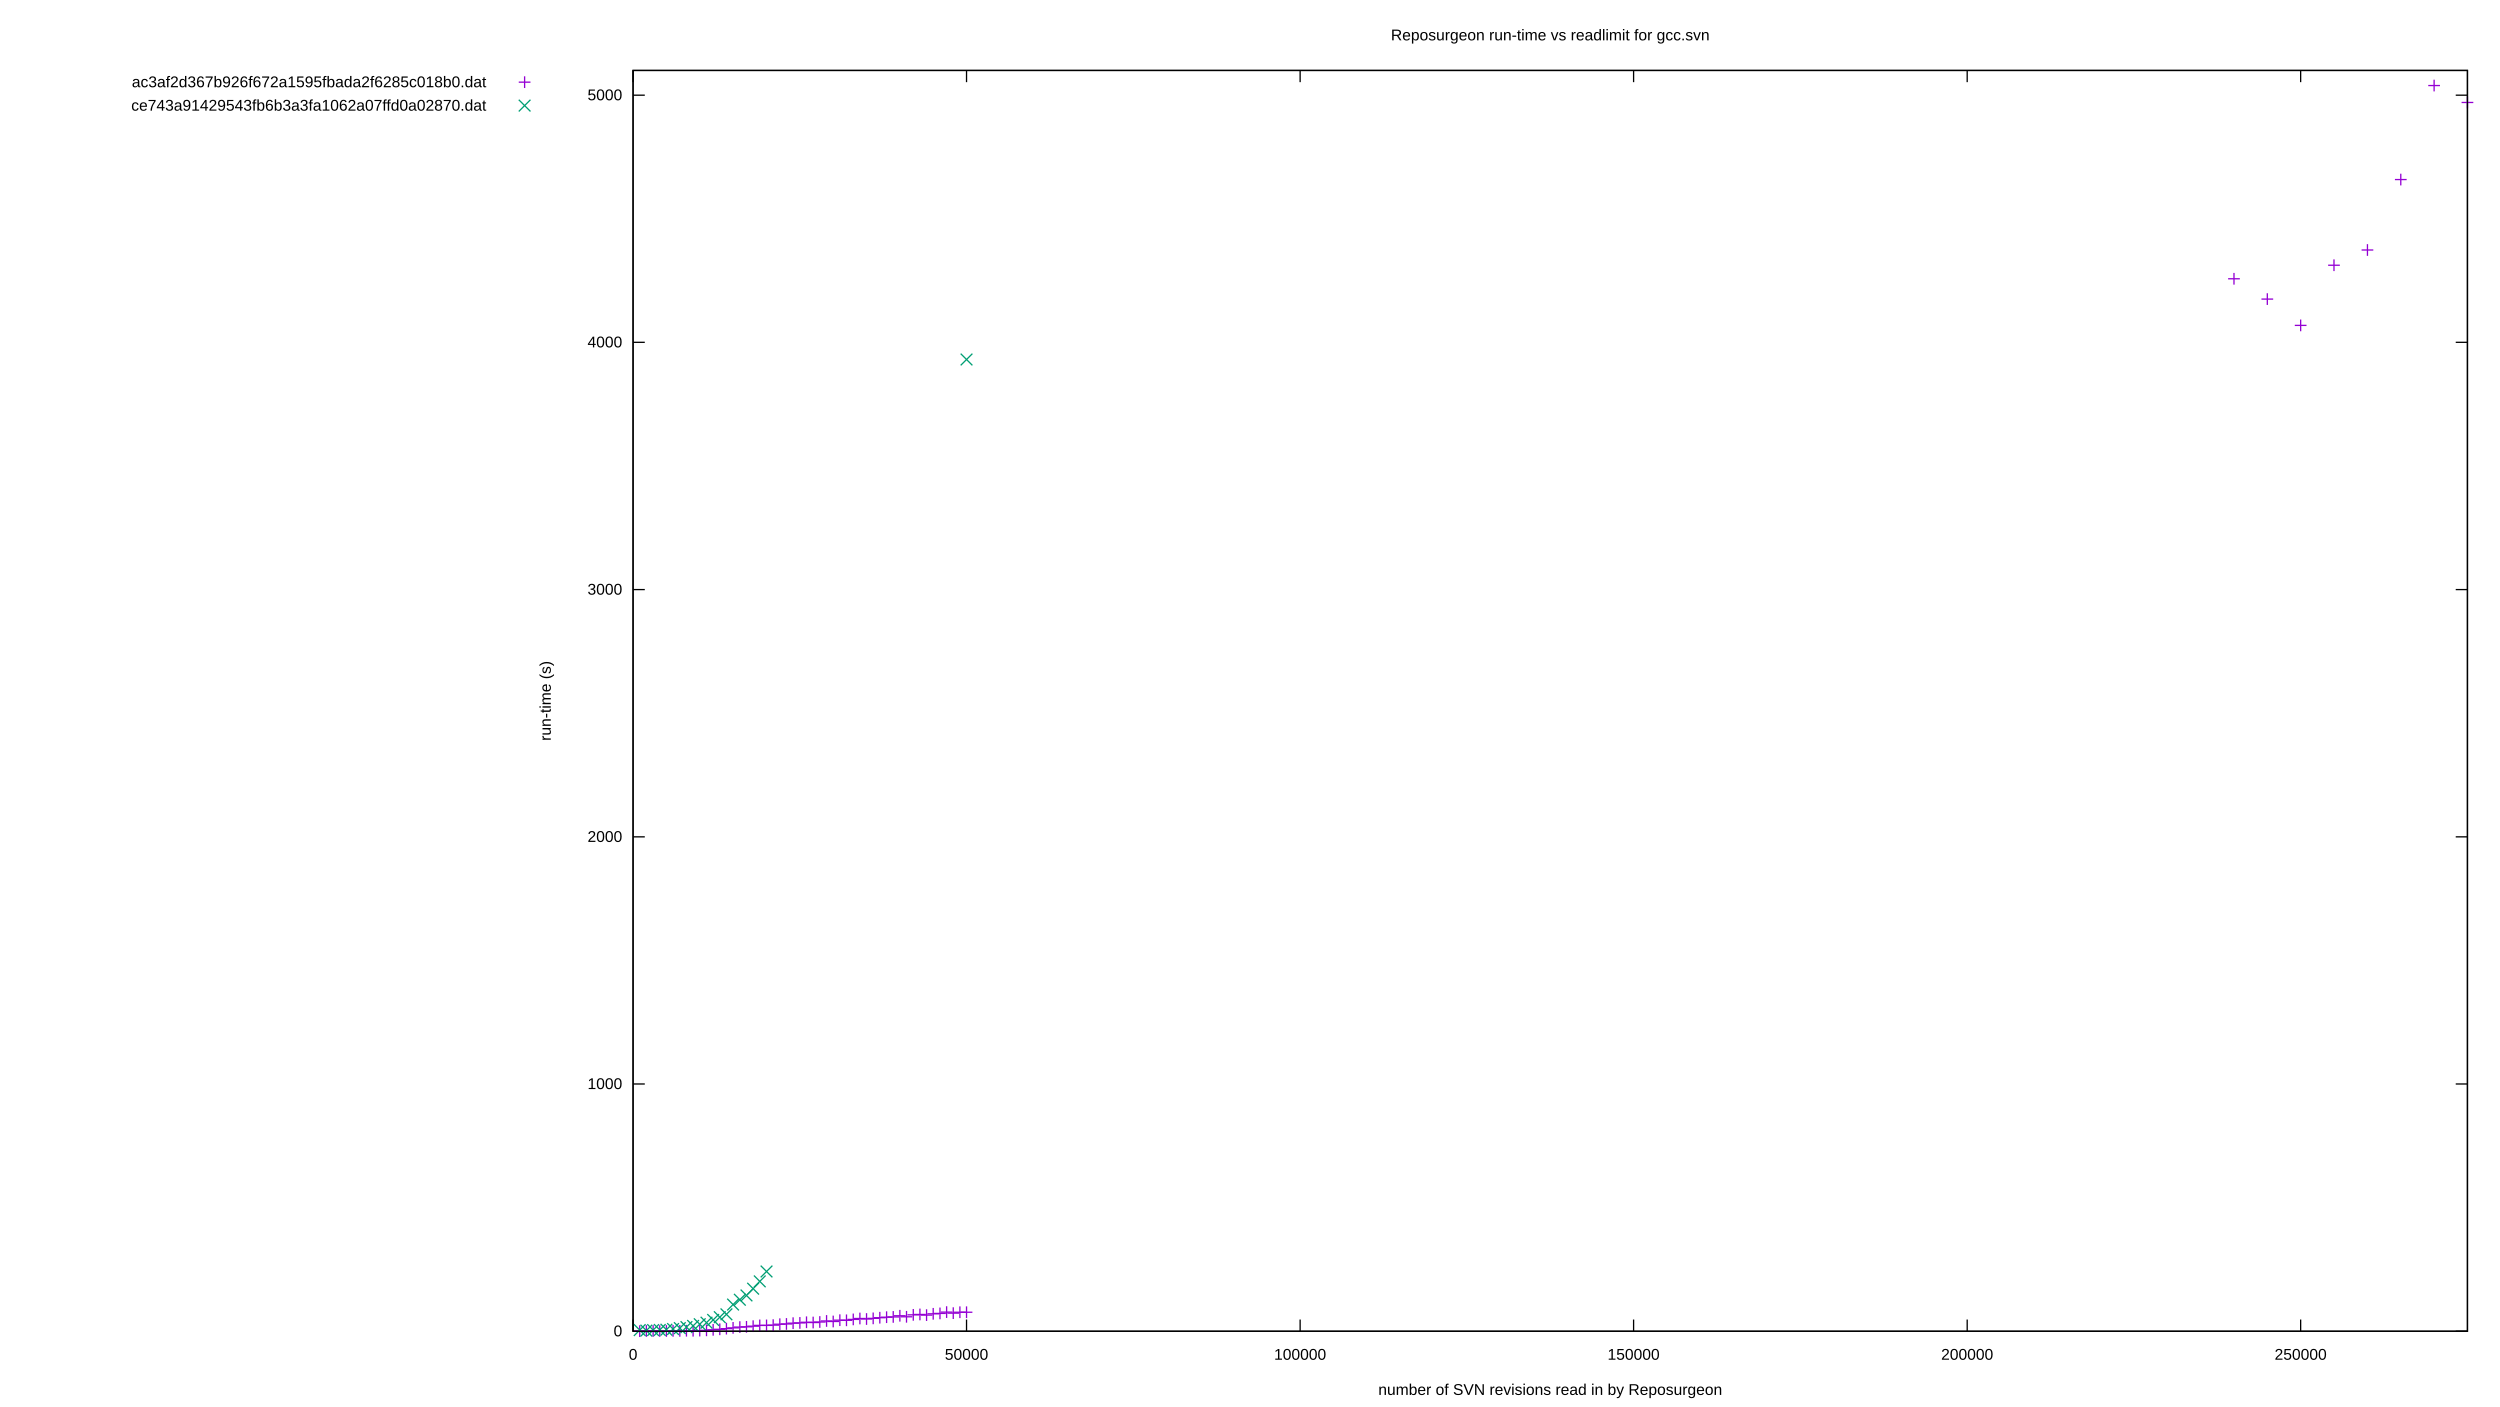
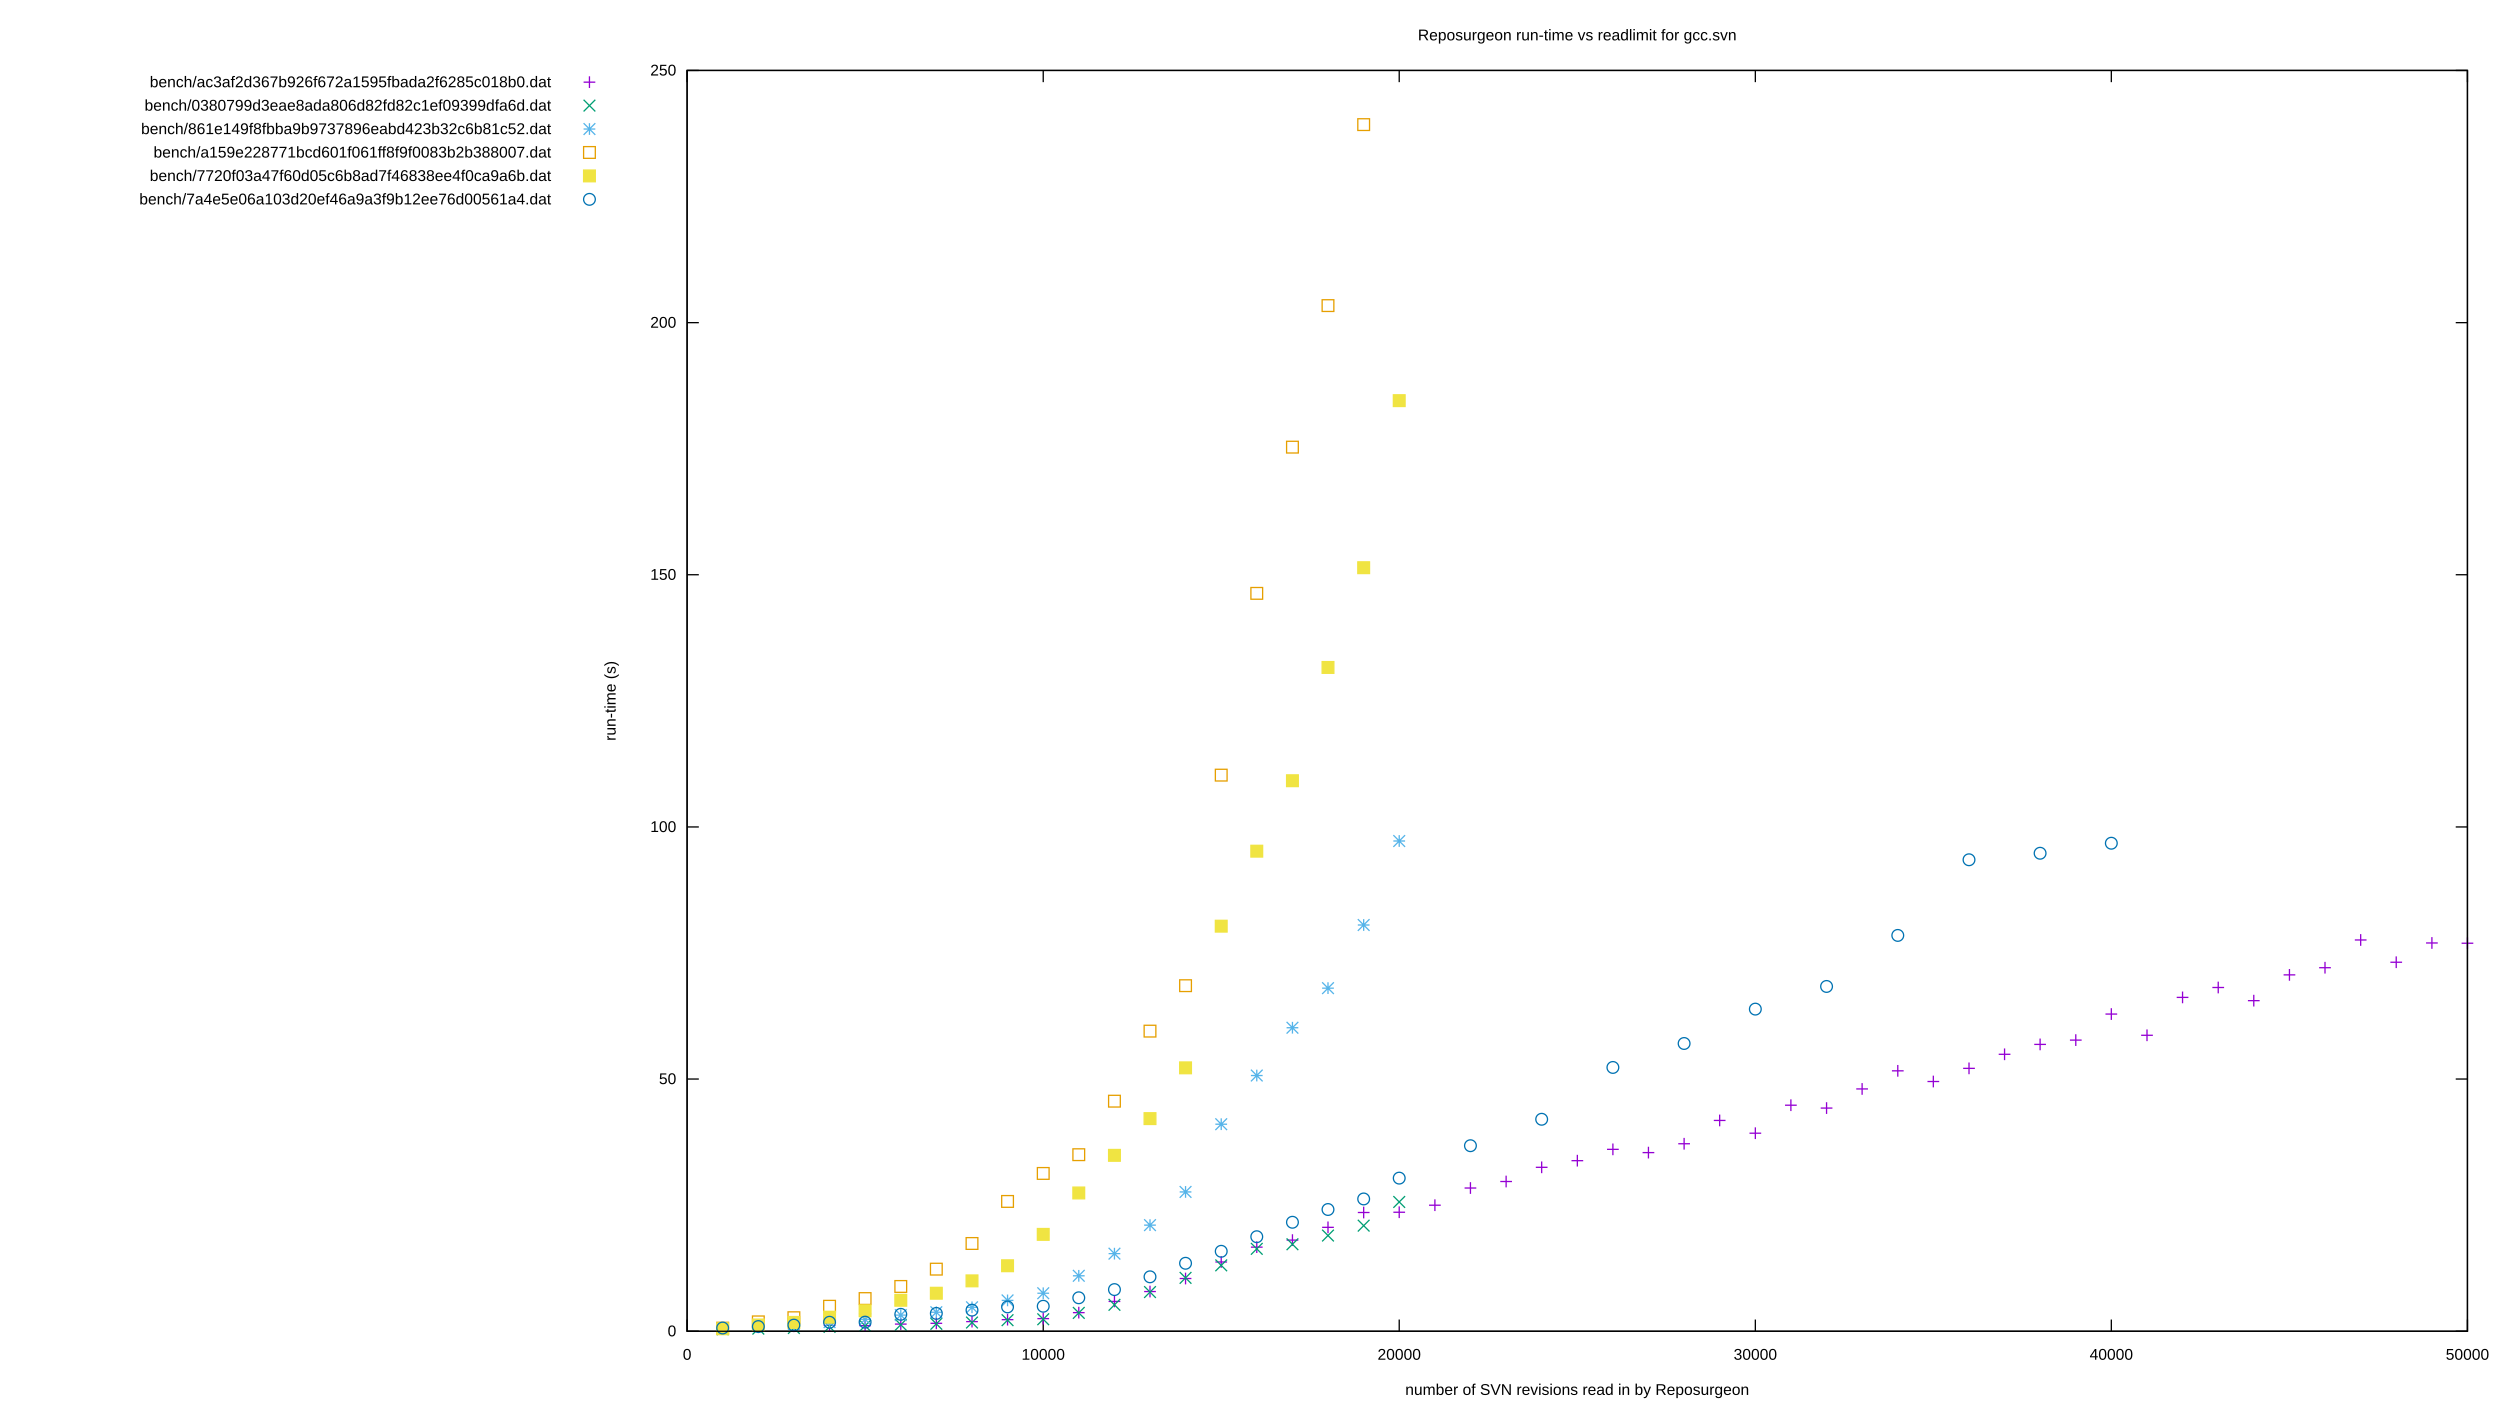
<svg xmlns="http://www.w3.org/2000/svg" xmlns:xlink="http://www.w3.org/1999/xlink" viewBox="0 0 1920 1080">
  <g id="gnuplot_canvas">
    <rect x="0" y="0" width="1920" height="1080" fill="none" />
    <defs>
      <circle id="gpDot" r="0.5" stroke-width="0.5" />
      <path id="gpPt0" stroke-width="0.222" stroke="currentColor" d="M-1,0 h2 M0,-1 v2" />
      <path id="gpPt1" stroke-width="0.222" stroke="currentColor" d="M-1,-1 L1,1 M1,-1 L-1,1" />
      <path id="gpPt2" stroke-width="0.222" stroke="currentColor" d="M-1,0 L1,0 M0,-1 L0,1 M-1,-1 L1,1 M-1,1 L1,-1" />
      <rect id="gpPt3" stroke-width="0.222" stroke="currentColor" x="-1" y="-1" width="2" height="2" />
      <rect id="gpPt4" stroke-width="0.222" stroke="currentColor" fill="currentColor" x="-1" y="-1" width="2" height="2" />
      <circle id="gpPt5" stroke-width="0.222" stroke="currentColor" cx="0" cy="0" r="1" />
      <use xlink:href="#gpPt5" id="gpPt6" fill="currentColor" stroke="none" />
      <path id="gpPt7" stroke-width="0.222" stroke="currentColor" d="M0,-1.33 L-1.33,0.67 L1.33,0.67 z" />
      <use xlink:href="#gpPt7" id="gpPt8" fill="currentColor" stroke="none" />
      <use xlink:href="#gpPt7" id="gpPt9" stroke="currentColor" transform="rotate(180)" />
      <use xlink:href="#gpPt9" id="gpPt10" fill="currentColor" stroke="none" />
      <use xlink:href="#gpPt3" id="gpPt11" stroke="currentColor" transform="rotate(45)" />
      <use xlink:href="#gpPt11" id="gpPt12" fill="currentColor" stroke="none" />
      <path id="gpPt13" stroke-width="0.222" stroke="currentColor" d="M0,1.330 L1.265,0.411 L0.782,-1.067 L-0.782,-1.076 L-1.265,0.411 z" />
      <use xlink:href="#gpPt13" id="gpPt14" fill="currentColor" stroke="none" />
      <filter id="textbox" filterUnits="objectBoundingBox" x="0" y="0" height="1" width="1">
        <feFlood flood-color="white" flood-opacity="1" result="bgnd" />
        <feComposite in="SourceGraphic" in2="bgnd" operator="atop" />
      </filter>
      <filter id="greybox" filterUnits="objectBoundingBox" x="0" y="0" height="1" width="1">
        <feFlood flood-color="lightgrey" flood-opacity="1" result="grey" />
        <feComposite in="SourceGraphic" in2="grey" operator="atop" />
      </filter>
    </defs>
    <g fill="none" color="white" stroke="currentColor" stroke-width="1.00" stroke-linecap="butt" stroke-linejoin="miter">
</g>
    <g fill="none" color="black" stroke="currentColor" stroke-width="1.00" stroke-linecap="butt" stroke-linejoin="miter">
-       <path stroke="black" d="M486.2,1022.4 L495.2,1022.4 M1895.0,1022.4 L1886.0,1022.4  " />
-       <g transform="translate(477.9,1026.3)" stroke="none" fill="black" font-family="Arial" font-size="12.00" text-anchor="end">
+       <path stroke="black" d="M527.7,1022.4 L536.7,1022.4 M1895.0,1022.4 L1886.0,1022.4  " />
+       <g transform="translate(519.4,1026.3)" stroke="none" fill="black" font-family="Arial" font-size="12.00" text-anchor="end">
        <text>
          <tspan font-family="Arial"> 0</tspan>
        </text>
      </g>
    </g>
    <g fill="none" color="black" stroke="currentColor" stroke-width="1.00" stroke-linecap="butt" stroke-linejoin="miter">
-       <path stroke="black" d="M486.2,832.5 L495.2,832.5 M1895.0,832.5 L1886.0,832.5  " />
-       <g transform="translate(477.9,836.4)" stroke="none" fill="black" font-family="Arial" font-size="12.00" text-anchor="end">
-         <text>
-           <tspan font-family="Arial"> 1000</tspan>
-         </text>
-       </g>
-     </g>
-     <g fill="none" color="black" stroke="currentColor" stroke-width="1.00" stroke-linecap="butt" stroke-linejoin="miter">
-       <path stroke="black" d="M486.2,642.7 L495.2,642.7 M1895.0,642.7 L1886.0,642.7  " />
-       <g transform="translate(477.9,646.6)" stroke="none" fill="black" font-family="Arial" font-size="12.00" text-anchor="end">
-         <text>
-           <tspan font-family="Arial"> 2000</tspan>
-         </text>
-       </g>
-     </g>
-     <g fill="none" color="black" stroke="currentColor" stroke-width="1.00" stroke-linecap="butt" stroke-linejoin="miter">
-       <path stroke="black" d="M486.2,452.8 L495.2,452.8 M1895.0,452.8 L1886.0,452.8  " />
-       <g transform="translate(477.9,456.7)" stroke="none" fill="black" font-family="Arial" font-size="12.00" text-anchor="end">
-         <text>
-           <tspan font-family="Arial"> 3000</tspan>
-         </text>
-       </g>
-     </g>
-     <g fill="none" color="black" stroke="currentColor" stroke-width="1.00" stroke-linecap="butt" stroke-linejoin="miter">
-       <path stroke="black" d="M486.2,262.9 L495.2,262.9 M1895.0,262.9 L1886.0,262.9  " />
-       <g transform="translate(477.9,266.8)" stroke="none" fill="black" font-family="Arial" font-size="12.00" text-anchor="end">
-         <text>
-           <tspan font-family="Arial"> 4000</tspan>
-         </text>
-       </g>
-     </g>
-     <g fill="none" color="black" stroke="currentColor" stroke-width="1.00" stroke-linecap="butt" stroke-linejoin="miter">
-       <path stroke="black" d="M486.2,73.1 L495.2,73.1 M1895.0,73.1 L1886.0,73.1  " />
-       <g transform="translate(477.9,77.0)" stroke="none" fill="black" font-family="Arial" font-size="12.00" text-anchor="end">
-         <text>
-           <tspan font-family="Arial"> 5000</tspan>
-         </text>
-       </g>
-     </g>
-     <g fill="none" color="black" stroke="currentColor" stroke-width="1.00" stroke-linecap="butt" stroke-linejoin="miter">
-       <path stroke="black" d="M486.2,1022.4 L486.2,1013.4 M486.2,54.1 L486.2,63.1  " />
-       <g transform="translate(486.2,1044.3)" stroke="none" fill="black" font-family="Arial" font-size="12.00" text-anchor="middle">
+       <path stroke="black" d="M527.7,828.7 L536.7,828.7 M1895.0,828.7 L1886.0,828.7  " />
+       <g transform="translate(519.4,832.6)" stroke="none" fill="black" font-family="Arial" font-size="12.00" text-anchor="end">
+         <text>
+           <tspan font-family="Arial"> 50</tspan>
+         </text>
+       </g>
+     </g>
+     <g fill="none" color="black" stroke="currentColor" stroke-width="1.00" stroke-linecap="butt" stroke-linejoin="miter">
+       <path stroke="black" d="M527.7,635.1 L536.7,635.1 M1895.0,635.1 L1886.0,635.1  " />
+       <g transform="translate(519.4,639.0)" stroke="none" fill="black" font-family="Arial" font-size="12.00" text-anchor="end">
+         <text>
+           <tspan font-family="Arial"> 100</tspan>
+         </text>
+       </g>
+     </g>
+     <g fill="none" color="black" stroke="currentColor" stroke-width="1.00" stroke-linecap="butt" stroke-linejoin="miter">
+       <path stroke="black" d="M527.7,441.4 L536.7,441.4 M1895.0,441.4 L1886.0,441.4  " />
+       <g transform="translate(519.4,445.3)" stroke="none" fill="black" font-family="Arial" font-size="12.00" text-anchor="end">
+         <text>
+           <tspan font-family="Arial"> 150</tspan>
+         </text>
+       </g>
+     </g>
+     <g fill="none" color="black" stroke="currentColor" stroke-width="1.00" stroke-linecap="butt" stroke-linejoin="miter">
+       <path stroke="black" d="M527.7,247.8 L536.7,247.8 M1895.0,247.8 L1886.0,247.8  " />
+       <g transform="translate(519.4,251.7)" stroke="none" fill="black" font-family="Arial" font-size="12.00" text-anchor="end">
+         <text>
+           <tspan font-family="Arial"> 200</tspan>
+         </text>
+       </g>
+     </g>
+     <g fill="none" color="black" stroke="currentColor" stroke-width="1.00" stroke-linecap="butt" stroke-linejoin="miter">
+       <path stroke="black" d="M527.7,54.1 L536.7,54.1 M1895.0,54.1 L1886.0,54.1  " />
+       <g transform="translate(519.4,58.0)" stroke="none" fill="black" font-family="Arial" font-size="12.00" text-anchor="end">
+         <text>
+           <tspan font-family="Arial"> 250</tspan>
+         </text>
+       </g>
+     </g>
+     <g fill="none" color="black" stroke="currentColor" stroke-width="1.00" stroke-linecap="butt" stroke-linejoin="miter">
+       <path stroke="black" d="M527.7,1022.4 L527.7,1013.4 M527.7,54.1 L527.7,63.1  " />
+       <g transform="translate(527.7,1044.3)" stroke="none" fill="black" font-family="Arial" font-size="12.00" text-anchor="middle">
        <text>
          <tspan font-family="Arial"> 0</tspan>
        </text>
      </g>
    </g>
    <g fill="none" color="black" stroke="currentColor" stroke-width="1.00" stroke-linecap="butt" stroke-linejoin="miter">
-       <path stroke="black" d="M742.3,1022.4 L742.3,1013.4 M742.3,54.1 L742.3,63.1  " />
-       <g transform="translate(742.3,1044.3)" stroke="none" fill="black" font-family="Arial" font-size="12.00" text-anchor="middle">
+       <path stroke="black" d="M801.2,1022.4 L801.2,1013.4 M801.2,54.1 L801.2,63.1  " />
+       <g transform="translate(801.2,1044.3)" stroke="none" fill="black" font-family="Arial" font-size="12.00" text-anchor="middle">
+         <text>
+           <tspan font-family="Arial"> 10000</tspan>
+         </text>
+       </g>
+     </g>
+     <g fill="none" color="black" stroke="currentColor" stroke-width="1.00" stroke-linecap="butt" stroke-linejoin="miter">
+       <path stroke="black" d="M1074.6,1022.4 L1074.6,1013.4 M1074.6,54.1 L1074.6,63.1  " />
+       <g transform="translate(1074.6,1044.3)" stroke="none" fill="black" font-family="Arial" font-size="12.00" text-anchor="middle">
+         <text>
+           <tspan font-family="Arial"> 20000</tspan>
+         </text>
+       </g>
+     </g>
+     <g fill="none" color="black" stroke="currentColor" stroke-width="1.00" stroke-linecap="butt" stroke-linejoin="miter">
+       <path stroke="black" d="M1348.1,1022.4 L1348.1,1013.4 M1348.1,54.1 L1348.1,63.1  " />
+       <g transform="translate(1348.1,1044.3)" stroke="none" fill="black" font-family="Arial" font-size="12.00" text-anchor="middle">
+         <text>
+           <tspan font-family="Arial"> 30000</tspan>
+         </text>
+       </g>
+     </g>
+     <g fill="none" color="black" stroke="currentColor" stroke-width="1.00" stroke-linecap="butt" stroke-linejoin="miter">
+       <path stroke="black" d="M1621.5,1022.4 L1621.5,1013.4 M1621.5,54.1 L1621.5,63.1  " />
+       <g transform="translate(1621.5,1044.3)" stroke="none" fill="black" font-family="Arial" font-size="12.00" text-anchor="middle">
+         <text>
+           <tspan font-family="Arial"> 40000</tspan>
+         </text>
+       </g>
+     </g>
+     <g fill="none" color="black" stroke="currentColor" stroke-width="1.00" stroke-linecap="butt" stroke-linejoin="miter">
+       <path stroke="black" d="M1895.0,1022.4 L1895.0,1013.4 M1895.0,54.1 L1895.0,63.1  " />
+       <g transform="translate(1895.0,1044.3)" stroke="none" fill="black" font-family="Arial" font-size="12.00" text-anchor="middle">
        <text>
          <tspan font-family="Arial"> 50000</tspan>
        </text>
      </g>
    </g>
    <g fill="none" color="black" stroke="currentColor" stroke-width="1.00" stroke-linecap="butt" stroke-linejoin="miter">
-       <path stroke="black" d="M998.5,1022.4 L998.5,1013.4 M998.5,54.1 L998.5,63.1  " />
-       <g transform="translate(998.5,1044.3)" stroke="none" fill="black" font-family="Arial" font-size="12.00" text-anchor="middle">
-         <text>
-           <tspan font-family="Arial"> 100000</tspan>
-         </text>
-       </g>
-     </g>
-     <g fill="none" color="black" stroke="currentColor" stroke-width="1.00" stroke-linecap="butt" stroke-linejoin="miter">
-       <path stroke="black" d="M1254.6,1022.4 L1254.6,1013.4 M1254.6,54.1 L1254.6,63.1  " />
-       <g transform="translate(1254.6,1044.3)" stroke="none" fill="black" font-family="Arial" font-size="12.00" text-anchor="middle">
-         <text>
-           <tspan font-family="Arial"> 150000</tspan>
-         </text>
-       </g>
-     </g>
-     <g fill="none" color="black" stroke="currentColor" stroke-width="1.00" stroke-linecap="butt" stroke-linejoin="miter">
-       <path stroke="black" d="M1510.8,1022.4 L1510.8,1013.4 M1510.8,54.1 L1510.8,63.1  " />
-       <g transform="translate(1510.8,1044.3)" stroke="none" fill="black" font-family="Arial" font-size="12.00" text-anchor="middle">
-         <text>
-           <tspan font-family="Arial"> 200000</tspan>
-         </text>
-       </g>
-     </g>
-     <g fill="none" color="black" stroke="currentColor" stroke-width="1.00" stroke-linecap="butt" stroke-linejoin="miter">
-       <path stroke="black" d="M1766.9,1022.4 L1766.9,1013.4 M1766.9,54.1 L1766.9,63.1  " />
-       <g transform="translate(1766.9,1044.3)" stroke="none" fill="black" font-family="Arial" font-size="12.00" text-anchor="middle">
-         <text>
-           <tspan font-family="Arial"> 250000</tspan>
-         </text>
-       </g>
-     </g>
-     <g fill="none" color="black" stroke="currentColor" stroke-width="1.00" stroke-linecap="butt" stroke-linejoin="miter">
- </g>
-     <g fill="none" color="black" stroke="currentColor" stroke-width="1.00" stroke-linecap="butt" stroke-linejoin="miter">
-       <path stroke="black" d="M486.2,54.1 L486.2,1022.4 L1895.0,1022.4 L1895.0,54.1 L486.2,54.1 Z  " />
-     </g>
-     <g fill="none" color="black" stroke="currentColor" stroke-width="1.00" stroke-linecap="butt" stroke-linejoin="miter">
-       <g transform="translate(423.0,538.3) rotate(270)" stroke="none" fill="black" font-family="Arial" font-size="12.00" text-anchor="middle">
+ </g>
+     <g fill="none" color="black" stroke="currentColor" stroke-width="1.00" stroke-linecap="butt" stroke-linejoin="miter">
+       <path stroke="black" d="M527.7,54.1 L527.7,1022.4 L1895.0,1022.4 L1895.0,54.1 L527.7,54.1 Z  " />
+     </g>
+     <g fill="none" color="black" stroke="currentColor" stroke-width="1.00" stroke-linecap="butt" stroke-linejoin="miter">
+       <g transform="translate(472.8,538.3) rotate(270)" stroke="none" fill="black" font-family="Arial" font-size="12.00" text-anchor="middle">
        <text>
          <tspan font-family="Arial">run-time (s)</tspan>
        </text>
      </g>
    </g>
    <g fill="none" color="black" stroke="currentColor" stroke-width="1.00" stroke-linecap="butt" stroke-linejoin="miter">
-       <g transform="translate(1190.6,1071.3)" stroke="none" fill="black" font-family="Arial" font-size="12.00" text-anchor="middle">
+       <g transform="translate(1211.3,1071.3)" stroke="none" fill="black" font-family="Arial" font-size="12.00" text-anchor="middle">
        <text>
          <tspan font-family="Arial">number of SVN revisions read in by Reposurgeon</tspan>
        </text>
      </g>
    </g>
    <g fill="none" color="black" stroke="currentColor" stroke-width="1.00" stroke-linecap="butt" stroke-linejoin="miter">
-       <g transform="translate(1190.6,31.0)" stroke="none" fill="black" font-family="Arial" font-size="12.00" text-anchor="middle">
+       <g transform="translate(1211.3,31.0)" stroke="none" fill="black" font-family="Arial" font-size="12.00" text-anchor="middle">
        <text>
          <tspan font-family="Arial">Reposurgeon run-time vs readlimit for gcc.svn</tspan>
        </text>
      </g>
    </g>
    <g id="runtime_plot_1">
      <g fill="none" color="white" stroke="black" stroke-width="2.00" stroke-linecap="butt" stroke-linejoin="miter">
</g>
      <g fill="none" color="black" stroke="currentColor" stroke-width="2.00" stroke-linecap="butt" stroke-linejoin="miter">
-         <g transform="translate(373.5,67.0)" stroke="none" fill="black" font-family="Arial" font-size="12.00" text-anchor="end">
-           <text>
-             <tspan font-family="Arial">ac3af2d367b926f672a1595fbada2f6285c018b0.dat</tspan>
-           </text>
-         </g>
-       </g>
-       <g fill="none" color="black" stroke="currentColor" stroke-width="2.00" stroke-linecap="butt" stroke-linejoin="miter">
-         <use xlink:href="#gpPt0" transform="translate(491.3,1022.3) scale(4.50)" color="rgb(148,   0, 211)" />
-         <use xlink:href="#gpPt0" transform="translate(496.4,1022.2) scale(4.50)" color="rgb(148,   0, 211)" />
-         <use xlink:href="#gpPt0" transform="translate(501.6,1022.2) scale(4.50)" color="rgb(148,   0, 211)" />
-         <use xlink:href="#gpPt0" transform="translate(506.7,1022.2) scale(4.50)" color="rgb(148,   0, 211)" />
-         <use xlink:href="#gpPt0" transform="translate(511.8,1022.2) scale(4.50)" color="rgb(148,   0, 211)" />
-         <use xlink:href="#gpPt0" transform="translate(516.9,1022.1) scale(4.50)" color="rgb(148,   0, 211)" />
-         <use xlink:href="#gpPt0" transform="translate(522.1,1022.1) scale(4.50)" color="rgb(148,   0, 211)" />
-         <use xlink:href="#gpPt0" transform="translate(527.2,1022.0) scale(4.50)" color="rgb(148,   0, 211)" />
-         <use xlink:href="#gpPt0" transform="translate(532.3,1022.0) scale(4.50)" color="rgb(148,   0, 211)" />
-         <use xlink:href="#gpPt0" transform="translate(537.4,1021.9) scale(4.50)" color="rgb(148,   0, 211)" />
-         <use xlink:href="#gpPt0" transform="translate(542.6,1021.7) scale(4.50)" color="rgb(148,   0, 211)" />
-         <use xlink:href="#gpPt0" transform="translate(547.7,1021.3) scale(4.50)" color="rgb(148,   0, 211)" />
-         <use xlink:href="#gpPt0" transform="translate(552.8,1020.9) scale(4.50)" color="rgb(148,   0, 211)" />
-         <use xlink:href="#gpPt0" transform="translate(557.9,1020.4) scale(4.50)" color="rgb(148,   0, 211)" />
-         <use xlink:href="#gpPt0" transform="translate(563.0,1019.8) scale(4.50)" color="rgb(148,   0, 211)" />
-         <use xlink:href="#gpPt0" transform="translate(568.2,1019.2) scale(4.50)" color="rgb(148,   0, 211)" />
-         <use xlink:href="#gpPt0" transform="translate(573.3,1019.0) scale(4.50)" color="rgb(148,   0, 211)" />
-         <use xlink:href="#gpPt0" transform="translate(578.4,1018.5) scale(4.50)" color="rgb(148,   0, 211)" />
-         <use xlink:href="#gpPt0" transform="translate(583.5,1017.9) scale(4.50)" color="rgb(148,   0, 211)" />
-         <use xlink:href="#gpPt0" transform="translate(588.7,1017.9) scale(4.50)" color="rgb(148,   0, 211)" />
-         <use xlink:href="#gpPt0" transform="translate(593.8,1017.7) scale(4.50)" color="rgb(148,   0, 211)" />
-         <use xlink:href="#gpPt0" transform="translate(598.9,1017.0) scale(4.50)" color="rgb(148,   0, 211)" />
-         <use xlink:href="#gpPt0" transform="translate(604.0,1016.8) scale(4.50)" color="rgb(148,   0, 211)" />
-         <use xlink:href="#gpPt0" transform="translate(609.1,1016.2) scale(4.50)" color="rgb(148,   0, 211)" />
-         <use xlink:href="#gpPt0" transform="translate(614.3,1016.0) scale(4.50)" color="rgb(148,   0, 211)" />
-         <use xlink:href="#gpPt0" transform="translate(619.4,1015.5) scale(4.50)" color="rgb(148,   0, 211)" />
-         <use xlink:href="#gpPt0" transform="translate(624.5,1015.7) scale(4.50)" color="rgb(148,   0, 211)" />
-         <use xlink:href="#gpPt0" transform="translate(629.6,1015.3) scale(4.50)" color="rgb(148,   0, 211)" />
-         <use xlink:href="#gpPt0" transform="translate(634.8,1014.5) scale(4.50)" color="rgb(148,   0, 211)" />
-         <use xlink:href="#gpPt0" transform="translate(639.9,1014.9) scale(4.50)" color="rgb(148,   0, 211)" />
-         <use xlink:href="#gpPt0" transform="translate(645.0,1013.9) scale(4.50)" color="rgb(148,   0, 211)" />
-         <use xlink:href="#gpPt0" transform="translate(650.1,1014.0) scale(4.50)" color="rgb(148,   0, 211)" />
-         <use xlink:href="#gpPt0" transform="translate(655.3,1013.3) scale(4.50)" color="rgb(148,   0, 211)" />
-         <use xlink:href="#gpPt0" transform="translate(660.4,1012.6) scale(4.50)" color="rgb(148,   0, 211)" />
-         <use xlink:href="#gpPt0" transform="translate(665.5,1013.0) scale(4.50)" color="rgb(148,   0, 211)" />
-         <use xlink:href="#gpPt0" transform="translate(670.6,1012.5) scale(4.50)" color="rgb(148,   0, 211)" />
-         <use xlink:href="#gpPt0" transform="translate(675.7,1012.0) scale(4.50)" color="rgb(148,   0, 211)" />
-         <use xlink:href="#gpPt0" transform="translate(680.9,1011.6) scale(4.50)" color="rgb(148,   0, 211)" />
-         <use xlink:href="#gpPt0" transform="translate(686.0,1011.4) scale(4.50)" color="rgb(148,   0, 211)" />
-         <use xlink:href="#gpPt0" transform="translate(691.1,1010.5) scale(4.50)" color="rgb(148,   0, 211)" />
-         <use xlink:href="#gpPt0" transform="translate(696.2,1011.3) scale(4.50)" color="rgb(148,   0, 211)" />
-         <use xlink:href="#gpPt0" transform="translate(701.4,1009.8) scale(4.50)" color="rgb(148,   0, 211)" />
-         <use xlink:href="#gpPt0" transform="translate(706.5,1009.5) scale(4.50)" color="rgb(148,   0, 211)" />
-         <use xlink:href="#gpPt0" transform="translate(711.6,1010.0) scale(4.50)" color="rgb(148,   0, 211)" />
-         <use xlink:href="#gpPt0" transform="translate(716.7,1009.0) scale(4.50)" color="rgb(148,   0, 211)" />
-         <use xlink:href="#gpPt0" transform="translate(721.9,1008.7) scale(4.50)" color="rgb(148,   0, 211)" />
-         <use xlink:href="#gpPt0" transform="translate(727.0,1007.7) scale(4.50)" color="rgb(148,   0, 211)" />
-         <use xlink:href="#gpPt0" transform="translate(732.1,1008.5) scale(4.50)" color="rgb(148,   0, 211)" />
-         <use xlink:href="#gpPt0" transform="translate(737.2,1007.8) scale(4.50)" color="rgb(148,   0, 211)" />
-         <use xlink:href="#gpPt0" transform="translate(742.3,1007.8) scale(4.50)" color="rgb(148,   0, 211)" />
-         <use xlink:href="#gpPt0" transform="translate(1895.0,78.7) scale(4.50)" color="rgb(148,   0, 211)" />
-         <use xlink:href="#gpPt0" transform="translate(1869.4,65.7) scale(4.50)" color="rgb(148,   0, 211)" />
-         <use xlink:href="#gpPt0" transform="translate(1843.8,137.9) scale(4.50)" color="rgb(148,   0, 211)" />
-         <use xlink:href="#gpPt0" transform="translate(1818.2,192.0) scale(4.50)" color="rgb(148,   0, 211)" />
-         <use xlink:href="#gpPt0" transform="translate(1792.5,203.7) scale(4.50)" color="rgb(148,   0, 211)" />
-         <use xlink:href="#gpPt0" transform="translate(1766.9,249.9) scale(4.50)" color="rgb(148,   0, 211)" />
-         <use xlink:href="#gpPt0" transform="translate(1741.3,229.7) scale(4.50)" color="rgb(148,   0, 211)" />
-         <use xlink:href="#gpPt0" transform="translate(1715.7,214.1) scale(4.50)" color="rgb(148,   0, 211)" />
-         <use xlink:href="#gpPt0" transform="translate(402.9,63.1) scale(4.50)" color="rgb(148,   0, 211)" />
+         <g transform="translate(423.3,67.0)" stroke="none" fill="black" font-family="Arial" font-size="12.00" text-anchor="end">
+           <text>
+             <tspan font-family="Arial">bench/ac3af2d367b926f672a1595fbada2f6285c018b0.dat</tspan>
+           </text>
+         </g>
+       </g>
+       <g fill="none" color="black" stroke="currentColor" stroke-width="2.00" stroke-linecap="butt" stroke-linejoin="miter">
+         <use xlink:href="#gpPt0" transform="translate(555.0,1020.3) scale(4.50)" color="rgb(148,   0, 211)" />
+         <use xlink:href="#gpPt0" transform="translate(582.4,1019.3) scale(4.50)" color="rgb(148,   0, 211)" />
+         <use xlink:href="#gpPt0" transform="translate(609.7,1018.6) scale(4.50)" color="rgb(148,   0, 211)" />
+         <use xlink:href="#gpPt0" transform="translate(637.1,1017.9) scale(4.50)" color="rgb(148,   0, 211)" />
+         <use xlink:href="#gpPt0" transform="translate(664.4,1018.1) scale(4.50)" color="rgb(148,   0, 211)" />
+         <use xlink:href="#gpPt0" transform="translate(691.8,1016.9) scale(4.50)" color="rgb(148,   0, 211)" />
+         <use xlink:href="#gpPt0" transform="translate(719.1,1016.3) scale(4.50)" color="rgb(148,   0, 211)" />
+         <use xlink:href="#gpPt0" transform="translate(746.5,1015.0) scale(4.50)" color="rgb(148,   0, 211)" />
+         <use xlink:href="#gpPt0" transform="translate(773.8,1013.5) scale(4.50)" color="rgb(148,   0, 211)" />
+         <use xlink:href="#gpPt0" transform="translate(801.2,1012.7) scale(4.50)" color="rgb(148,   0, 211)" />
+         <use xlink:href="#gpPt0" transform="translate(828.5,1008.1) scale(4.50)" color="rgb(148,   0, 211)" />
+         <use xlink:href="#gpPt0" transform="translate(855.9,999.5) scale(4.50)" color="rgb(148,   0, 211)" />
+         <use xlink:href="#gpPt0" transform="translate(883.2,991.9) scale(4.50)" color="rgb(148,   0, 211)" />
+         <use xlink:href="#gpPt0" transform="translate(910.5,981.9) scale(4.50)" color="rgb(148,   0, 211)" />
+         <use xlink:href="#gpPt0" transform="translate(937.9,969.2) scale(4.50)" color="rgb(148,   0, 211)" />
+         <use xlink:href="#gpPt0" transform="translate(965.2,957.8) scale(4.50)" color="rgb(148,   0, 211)" />
+         <use xlink:href="#gpPt0" transform="translate(992.6,952.4) scale(4.50)" color="rgb(148,   0, 211)" />
+         <use xlink:href="#gpPt0" transform="translate(1019.9,942.6) scale(4.50)" color="rgb(148,   0, 211)" />
+         <use xlink:href="#gpPt0" transform="translate(1047.3,931.2) scale(4.50)" color="rgb(148,   0, 211)" />
+         <use xlink:href="#gpPt0" transform="translate(1074.6,931.0) scale(4.50)" color="rgb(148,   0, 211)" />
+         <use xlink:href="#gpPt0" transform="translate(1102.0,925.6) scale(4.50)" color="rgb(148,   0, 211)" />
+         <use xlink:href="#gpPt0" transform="translate(1129.3,912.4) scale(4.50)" color="rgb(148,   0, 211)" />
+         <use xlink:href="#gpPt0" transform="translate(1156.7,907.4) scale(4.50)" color="rgb(148,   0, 211)" />
+         <use xlink:href="#gpPt0" transform="translate(1184.0,896.5) scale(4.50)" color="rgb(148,   0, 211)" />
+         <use xlink:href="#gpPt0" transform="translate(1211.4,891.4) scale(4.50)" color="rgb(148,   0, 211)" />
+         <use xlink:href="#gpPt0" transform="translate(1238.7,882.7) scale(4.50)" color="rgb(148,   0, 211)" />
+         <use xlink:href="#gpPt0" transform="translate(1266.0,885.2) scale(4.50)" color="rgb(148,   0, 211)" />
+         <use xlink:href="#gpPt0" transform="translate(1293.4,878.4) scale(4.50)" color="rgb(148,   0, 211)" />
+         <use xlink:href="#gpPt0" transform="translate(1320.7,860.5) scale(4.50)" color="rgb(148,   0, 211)" />
+         <use xlink:href="#gpPt0" transform="translate(1348.1,870.3) scale(4.50)" color="rgb(148,   0, 211)" />
+         <use xlink:href="#gpPt0" transform="translate(1375.4,848.8) scale(4.50)" color="rgb(148,   0, 211)" />
+         <use xlink:href="#gpPt0" transform="translate(1402.8,851.0) scale(4.50)" color="rgb(148,   0, 211)" />
+         <use xlink:href="#gpPt0" transform="translate(1430.1,836.3) scale(4.50)" color="rgb(148,   0, 211)" />
+         <use xlink:href="#gpPt0" transform="translate(1457.5,822.4) scale(4.50)" color="rgb(148,   0, 211)" />
+         <use xlink:href="#gpPt0" transform="translate(1484.8,830.6) scale(4.50)" color="rgb(148,   0, 211)" />
+         <use xlink:href="#gpPt0" transform="translate(1512.2,820.5) scale(4.50)" color="rgb(148,   0, 211)" />
+         <use xlink:href="#gpPt0" transform="translate(1539.5,809.7) scale(4.50)" color="rgb(148,   0, 211)" />
+         <use xlink:href="#gpPt0" transform="translate(1566.8,802.1) scale(4.50)" color="rgb(148,   0, 211)" />
+         <use xlink:href="#gpPt0" transform="translate(1594.2,798.8) scale(4.50)" color="rgb(148,   0, 211)" />
+         <use xlink:href="#gpPt0" transform="translate(1621.5,778.8) scale(4.50)" color="rgb(148,   0, 211)" />
+         <use xlink:href="#gpPt0" transform="translate(1648.9,795.1) scale(4.50)" color="rgb(148,   0, 211)" />
+         <use xlink:href="#gpPt0" transform="translate(1676.2,766.0) scale(4.50)" color="rgb(148,   0, 211)" />
+         <use xlink:href="#gpPt0" transform="translate(1703.6,758.4) scale(4.50)" color="rgb(148,   0, 211)" />
+         <use xlink:href="#gpPt0" transform="translate(1730.9,768.5) scale(4.50)" color="rgb(148,   0, 211)" />
+         <use xlink:href="#gpPt0" transform="translate(1758.3,748.7) scale(4.50)" color="rgb(148,   0, 211)" />
+         <use xlink:href="#gpPt0" transform="translate(1785.6,743.2) scale(4.50)" color="rgb(148,   0, 211)" />
+         <use xlink:href="#gpPt0" transform="translate(1813.0,721.9) scale(4.50)" color="rgb(148,   0, 211)" />
+         <use xlink:href="#gpPt0" transform="translate(1840.3,739.0) scale(4.50)" color="rgb(148,   0, 211)" />
+         <use xlink:href="#gpPt0" transform="translate(1867.7,724.2) scale(4.50)" color="rgb(148,   0, 211)" />
+         <use xlink:href="#gpPt0" transform="translate(1895.0,724.4) scale(4.50)" color="rgb(148,   0, 211)" />
+         <use xlink:href="#gpPt0" transform="translate(452.7,63.1) scale(4.50)" color="rgb(148,   0, 211)" />
      </g>
    </g>
    <g id="runtime_plot_2">
      <g fill="none" color="black" stroke="currentColor" stroke-width="2.00" stroke-linecap="butt" stroke-linejoin="miter">
-         <g transform="translate(373.5,85.0)" stroke="none" fill="black" font-family="Arial" font-size="12.00" text-anchor="end">
-           <text>
-             <tspan font-family="Arial">ce743a91429543fb6b3a3fa1062a07ffd0a02870.dat</tspan>
-           </text>
-         </g>
-       </g>
-       <g fill="none" color="black" stroke="currentColor" stroke-width="2.00" stroke-linecap="butt" stroke-linejoin="miter">
-         <use xlink:href="#gpPt1" transform="translate(742.3,276.1) scale(4.50)" color="rgb(  0, 158, 115)" />
-         <use xlink:href="#gpPt1" transform="translate(491.3,1021.5) scale(4.50)" color="rgb(  0, 158, 115)" />
-         <use xlink:href="#gpPt1" transform="translate(496.4,1021.9) scale(4.50)" color="rgb(  0, 158, 115)" />
-         <use xlink:href="#gpPt1" transform="translate(501.6,1021.5) scale(4.50)" color="rgb(  0, 158, 115)" />
-         <use xlink:href="#gpPt1" transform="translate(506.7,1021.4) scale(4.50)" color="rgb(  0, 158, 115)" />
-         <use xlink:href="#gpPt1" transform="translate(511.8,1021.2) scale(4.50)" color="rgb(  0, 158, 115)" />
-         <use xlink:href="#gpPt1" transform="translate(516.9,1020.7) scale(4.50)" color="rgb(  0, 158, 115)" />
-         <use xlink:href="#gpPt1" transform="translate(522.1,1020.0) scale(4.50)" color="rgb(  0, 158, 115)" />
-         <use xlink:href="#gpPt1" transform="translate(527.2,1019.2) scale(4.50)" color="rgb(  0, 158, 115)" />
-         <use xlink:href="#gpPt1" transform="translate(532.3,1018.3) scale(4.50)" color="rgb(  0, 158, 115)" />
-         <use xlink:href="#gpPt1" transform="translate(537.4,1017.0) scale(4.50)" color="rgb(  0, 158, 115)" />
-         <use xlink:href="#gpPt1" transform="translate(542.6,1015.8) scale(4.50)" color="rgb(  0, 158, 115)" />
-         <use xlink:href="#gpPt1" transform="translate(547.7,1013.7) scale(4.50)" color="rgb(  0, 158, 115)" />
-         <use xlink:href="#gpPt1" transform="translate(552.8,1011.6) scale(4.50)" color="rgb(  0, 158, 115)" />
-         <use xlink:href="#gpPt1" transform="translate(557.9,1009.4) scale(4.50)" color="rgb(  0, 158, 115)" />
-         <use xlink:href="#gpPt1" transform="translate(563.0,1001.9) scale(4.50)" color="rgb(  0, 158, 115)" />
-         <use xlink:href="#gpPt1" transform="translate(568.2,998.2) scale(4.50)" color="rgb(  0, 158, 115)" />
-         <use xlink:href="#gpPt1" transform="translate(573.3,994.9) scale(4.50)" color="rgb(  0, 158, 115)" />
-         <use xlink:href="#gpPt1" transform="translate(578.4,989.7) scale(4.50)" color="rgb(  0, 158, 115)" />
-         <use xlink:href="#gpPt1" transform="translate(583.5,984.1) scale(4.50)" color="rgb(  0, 158, 115)" />
-         <use xlink:href="#gpPt1" transform="translate(588.7,976.5) scale(4.50)" color="rgb(  0, 158, 115)" />
-         <use xlink:href="#gpPt1" transform="translate(402.9,81.1) scale(4.50)" color="rgb(  0, 158, 115)" />
+         <g transform="translate(423.3,85.0)" stroke="none" fill="black" font-family="Arial" font-size="12.00" text-anchor="end">
+           <text>
+             <tspan font-family="Arial">bench/0380799d3eae8ada806d82fd82c1ef09399dfa6d.dat</tspan>
+           </text>
+         </g>
+       </g>
+       <g fill="none" color="black" stroke="currentColor" stroke-width="2.00" stroke-linecap="butt" stroke-linejoin="miter">
+         <use xlink:href="#gpPt1" transform="translate(555.0,1020.9) scale(4.50)" color="rgb(  0, 158, 115)" />
+         <use xlink:href="#gpPt1" transform="translate(582.4,1020.4) scale(4.50)" color="rgb(  0, 158, 115)" />
+         <use xlink:href="#gpPt1" transform="translate(609.7,1019.9) scale(4.50)" color="rgb(  0, 158, 115)" />
+         <use xlink:href="#gpPt1" transform="translate(637.1,1019.0) scale(4.50)" color="rgb(  0, 158, 115)" />
+         <use xlink:href="#gpPt1" transform="translate(664.4,1018.2) scale(4.50)" color="rgb(  0, 158, 115)" />
+         <use xlink:href="#gpPt1" transform="translate(691.8,1017.4) scale(4.50)" color="rgb(  0, 158, 115)" />
+         <use xlink:href="#gpPt1" transform="translate(719.1,1016.7) scale(4.50)" color="rgb(  0, 158, 115)" />
+         <use xlink:href="#gpPt1" transform="translate(746.5,1015.7) scale(4.50)" color="rgb(  0, 158, 115)" />
+         <use xlink:href="#gpPt1" transform="translate(773.8,1013.9) scale(4.50)" color="rgb(  0, 158, 115)" />
+         <use xlink:href="#gpPt1" transform="translate(801.2,1013.2) scale(4.50)" color="rgb(  0, 158, 115)" />
+         <use xlink:href="#gpPt1" transform="translate(828.5,1008.3) scale(4.50)" color="rgb(  0, 158, 115)" />
+         <use xlink:href="#gpPt1" transform="translate(855.9,1002.1) scale(4.50)" color="rgb(  0, 158, 115)" />
+         <use xlink:href="#gpPt1" transform="translate(883.2,992.3) scale(4.50)" color="rgb(  0, 158, 115)" />
+         <use xlink:href="#gpPt1" transform="translate(910.5,981.4) scale(4.50)" color="rgb(  0, 158, 115)" />
+         <use xlink:href="#gpPt1" transform="translate(937.9,971.8) scale(4.50)" color="rgb(  0, 158, 115)" />
+         <use xlink:href="#gpPt1" transform="translate(965.2,959.1) scale(4.50)" color="rgb(  0, 158, 115)" />
+         <use xlink:href="#gpPt1" transform="translate(992.6,955.6) scale(4.50)" color="rgb(  0, 158, 115)" />
+         <use xlink:href="#gpPt1" transform="translate(1019.9,948.9) scale(4.50)" color="rgb(  0, 158, 115)" />
+         <use xlink:href="#gpPt1" transform="translate(1047.3,941.3) scale(4.50)" color="rgb(  0, 158, 115)" />
+         <use xlink:href="#gpPt1" transform="translate(1074.6,923.1) scale(4.50)" color="rgb(  0, 158, 115)" />
+         <use xlink:href="#gpPt1" transform="translate(452.7,81.1) scale(4.50)" color="rgb(  0, 158, 115)" />
+       </g>
+     </g>
+     <g id="runtime_plot_3">
+       <g fill="none" color="black" stroke="currentColor" stroke-width="2.00" stroke-linecap="butt" stroke-linejoin="miter">
+         <g transform="translate(423.3,103.0)" stroke="none" fill="black" font-family="Arial" font-size="12.00" text-anchor="end">
+           <text>
+             <tspan font-family="Arial">bench/861e149f8fbba9b9737896eabd423b32c6b81c52.dat</tspan>
+           </text>
+         </g>
+       </g>
+       <g fill="none" color="black" stroke="currentColor" stroke-width="2.00" stroke-linecap="butt" stroke-linejoin="miter">
+         <use xlink:href="#gpPt2" transform="translate(555.0,1020.3) scale(4.50)" color="rgb( 86, 180, 233)" />
+         <use xlink:href="#gpPt2" transform="translate(582.4,1018.3) scale(4.50)" color="rgb( 86, 180, 233)" />
+         <use xlink:href="#gpPt2" transform="translate(609.7,1017.0) scale(4.50)" color="rgb( 86, 180, 233)" />
+         <use xlink:href="#gpPt2" transform="translate(637.1,1015.4) scale(4.50)" color="rgb( 86, 180, 233)" />
+         <use xlink:href="#gpPt2" transform="translate(664.4,1013.2) scale(4.50)" color="rgb( 86, 180, 233)" />
+         <use xlink:href="#gpPt2" transform="translate(691.8,1010.0) scale(4.50)" color="rgb( 86, 180, 233)" />
+         <use xlink:href="#gpPt2" transform="translate(719.1,1007.8) scale(4.50)" color="rgb( 86, 180, 233)" />
+         <use xlink:href="#gpPt2" transform="translate(746.5,1004.0) scale(4.50)" color="rgb( 86, 180, 233)" />
+         <use xlink:href="#gpPt2" transform="translate(773.8,998.7) scale(4.50)" color="rgb( 86, 180, 233)" />
+         <use xlink:href="#gpPt2" transform="translate(801.2,993.2) scale(4.50)" color="rgb( 86, 180, 233)" />
+         <use xlink:href="#gpPt2" transform="translate(828.5,979.8) scale(4.50)" color="rgb( 86, 180, 233)" />
+         <use xlink:href="#gpPt2" transform="translate(855.9,962.8) scale(4.50)" color="rgb( 86, 180, 233)" />
+         <use xlink:href="#gpPt2" transform="translate(883.2,940.9) scale(4.50)" color="rgb( 86, 180, 233)" />
+         <use xlink:href="#gpPt2" transform="translate(910.5,915.4) scale(4.50)" color="rgb( 86, 180, 233)" />
+         <use xlink:href="#gpPt2" transform="translate(937.9,863.4) scale(4.50)" color="rgb( 86, 180, 233)" />
+         <use xlink:href="#gpPt2" transform="translate(965.2,826.0) scale(4.50)" color="rgb( 86, 180, 233)" />
+         <use xlink:href="#gpPt2" transform="translate(992.6,789.3) scale(4.50)" color="rgb( 86, 180, 233)" />
+         <use xlink:href="#gpPt2" transform="translate(1019.9,758.9) scale(4.50)" color="rgb( 86, 180, 233)" />
+         <use xlink:href="#gpPt2" transform="translate(1047.3,710.4) scale(4.50)" color="rgb( 86, 180, 233)" />
+         <use xlink:href="#gpPt2" transform="translate(1074.6,645.9) scale(4.50)" color="rgb( 86, 180, 233)" />
+         <use xlink:href="#gpPt2" transform="translate(452.7,99.1) scale(4.50)" color="rgb( 86, 180, 233)" />
+       </g>
+     </g>
+     <g id="runtime_plot_4">
+       <g fill="none" color="black" stroke="currentColor" stroke-width="2.00" stroke-linecap="butt" stroke-linejoin="miter">
+         <g transform="translate(423.3,121.0)" stroke="none" fill="black" font-family="Arial" font-size="12.00" text-anchor="end">
+           <text>
+             <tspan font-family="Arial">bench/a159e228771bcd601f061ff8f9f0083b2b388007.dat</tspan>
+           </text>
+         </g>
+       </g>
+       <g fill="none" color="black" stroke="currentColor" stroke-width="2.00" stroke-linecap="butt" stroke-linejoin="miter">
+         <use xlink:href="#gpPt3" transform="translate(555.0,1020.0) scale(4.50)" color="rgb(230, 159,   0)" />
+         <use xlink:href="#gpPt3" transform="translate(582.4,1015.2) scale(4.50)" color="rgb(230, 159,   0)" />
+         <use xlink:href="#gpPt3" transform="translate(609.7,1012.0) scale(4.50)" color="rgb(230, 159,   0)" />
+         <use xlink:href="#gpPt3" transform="translate(637.1,1003.2) scale(4.50)" color="rgb(230, 159,   0)" />
+         <use xlink:href="#gpPt3" transform="translate(664.4,997.3) scale(4.50)" color="rgb(230, 159,   0)" />
+         <use xlink:href="#gpPt3" transform="translate(691.8,988.0) scale(4.50)" color="rgb(230, 159,   0)" />
+         <use xlink:href="#gpPt3" transform="translate(719.1,974.7) scale(4.50)" color="rgb(230, 159,   0)" />
+         <use xlink:href="#gpPt3" transform="translate(746.5,955.0) scale(4.50)" color="rgb(230, 159,   0)" />
+         <use xlink:href="#gpPt3" transform="translate(773.8,922.7) scale(4.50)" color="rgb(230, 159,   0)" />
+         <use xlink:href="#gpPt3" transform="translate(801.2,901.2) scale(4.50)" color="rgb(230, 159,   0)" />
+         <use xlink:href="#gpPt3" transform="translate(828.5,886.8) scale(4.50)" color="rgb(230, 159,   0)" />
+         <use xlink:href="#gpPt3" transform="translate(855.9,845.7) scale(4.50)" color="rgb(230, 159,   0)" />
+         <use xlink:href="#gpPt3" transform="translate(883.2,791.9) scale(4.50)" color="rgb(230, 159,   0)" />
+         <use xlink:href="#gpPt3" transform="translate(910.5,757.0) scale(4.50)" color="rgb(230, 159,   0)" />
+         <use xlink:href="#gpPt3" transform="translate(937.9,595.3) scale(4.50)" color="rgb(230, 159,   0)" />
+         <use xlink:href="#gpPt3" transform="translate(965.2,455.7) scale(4.50)" color="rgb(230, 159,   0)" />
+         <use xlink:href="#gpPt3" transform="translate(992.6,343.4) scale(4.50)" color="rgb(230, 159,   0)" />
+         <use xlink:href="#gpPt3" transform="translate(1019.9,234.7) scale(4.50)" color="rgb(230, 159,   0)" />
+         <use xlink:href="#gpPt3" transform="translate(1047.3,95.7) scale(4.50)" color="rgb(230, 159,   0)" />
+         <use xlink:href="#gpPt3" transform="translate(452.7,117.1) scale(4.50)" color="rgb(230, 159,   0)" />
+       </g>
+     </g>
+     <g id="runtime_plot_5">
+       <g fill="none" color="black" stroke="currentColor" stroke-width="2.00" stroke-linecap="butt" stroke-linejoin="miter">
+         <g transform="translate(423.3,139.0)" stroke="none" fill="black" font-family="Arial" font-size="12.00" text-anchor="end">
+           <text>
+             <tspan font-family="Arial">bench/7720f03a47f60d05c6b8ad7f46838ee4f0ca9a6b.dat</tspan>
+           </text>
+         </g>
+       </g>
+       <g fill="none" color="black" stroke="currentColor" stroke-width="2.00" stroke-linecap="butt" stroke-linejoin="miter">
+         <use xlink:href="#gpPt4" transform="translate(555.0,1020.5) scale(4.50)" color="rgb(240, 228,  66)" />
+         <use xlink:href="#gpPt4" transform="translate(582.4,1017.6) scale(4.50)" color="rgb(240, 228,  66)" />
+         <use xlink:href="#gpPt4" transform="translate(609.7,1015.6) scale(4.50)" color="rgb(240, 228,  66)" />
+         <use xlink:href="#gpPt4" transform="translate(637.1,1011.6) scale(4.50)" color="rgb(240, 228,  66)" />
+         <use xlink:href="#gpPt4" transform="translate(664.4,1006.7) scale(4.50)" color="rgb(240, 228,  66)" />
+         <use xlink:href="#gpPt4" transform="translate(691.8,998.6) scale(4.50)" color="rgb(240, 228,  66)" />
+         <use xlink:href="#gpPt4" transform="translate(719.1,993.2) scale(4.50)" color="rgb(240, 228,  66)" />
+         <use xlink:href="#gpPt4" transform="translate(746.5,983.7) scale(4.50)" color="rgb(240, 228,  66)" />
+         <use xlink:href="#gpPt4" transform="translate(773.8,972.1) scale(4.50)" color="rgb(240, 228,  66)" />
+         <use xlink:href="#gpPt4" transform="translate(801.2,948.0) scale(4.50)" color="rgb(240, 228,  66)" />
+         <use xlink:href="#gpPt4" transform="translate(828.5,916.2) scale(4.50)" color="rgb(240, 228,  66)" />
+         <use xlink:href="#gpPt4" transform="translate(855.9,887.3) scale(4.50)" color="rgb(240, 228,  66)" />
+         <use xlink:href="#gpPt4" transform="translate(883.2,859.1) scale(4.50)" color="rgb(240, 228,  66)" />
+         <use xlink:href="#gpPt4" transform="translate(910.5,820.1) scale(4.50)" color="rgb(240, 228,  66)" />
+         <use xlink:href="#gpPt4" transform="translate(937.9,711.3) scale(4.50)" color="rgb(240, 228,  66)" />
+         <use xlink:href="#gpPt4" transform="translate(965.2,653.7) scale(4.50)" color="rgb(240, 228,  66)" />
+         <use xlink:href="#gpPt4" transform="translate(992.6,599.6) scale(4.50)" color="rgb(240, 228,  66)" />
+         <use xlink:href="#gpPt4" transform="translate(1019.9,512.6) scale(4.50)" color="rgb(240, 228,  66)" />
+         <use xlink:href="#gpPt4" transform="translate(1047.3,436.0) scale(4.50)" color="rgb(240, 228,  66)" />
+         <use xlink:href="#gpPt4" transform="translate(1074.6,307.7) scale(4.50)" color="rgb(240, 228,  66)" />
+         <use xlink:href="#gpPt4" transform="translate(452.7,135.1) scale(4.50)" color="rgb(240, 228,  66)" />
+       </g>
+     </g>
+     <g id="runtime_plot_6">
+       <g fill="none" color="black" stroke="currentColor" stroke-width="2.00" stroke-linecap="butt" stroke-linejoin="miter">
+         <g transform="translate(423.3,157.0)" stroke="none" fill="black" font-family="Arial" font-size="12.00" text-anchor="end">
+           <text>
+             <tspan font-family="Arial">bench/7a4e5e06a103d20ef46a9a3f9b12ee76d00561a4.dat</tspan>
+           </text>
+         </g>
+       </g>
+       <g fill="none" color="black" stroke="currentColor" stroke-width="2.00" stroke-linecap="butt" stroke-linejoin="miter">
+         <use xlink:href="#gpPt5" transform="translate(555.0,1019.9) scale(4.50)" color="rgb(  0, 114, 178)" />
+         <use xlink:href="#gpPt5" transform="translate(582.4,1018.8) scale(4.50)" color="rgb(  0, 114, 178)" />
+         <use xlink:href="#gpPt5" transform="translate(609.7,1017.7) scale(4.50)" color="rgb(  0, 114, 178)" />
+         <use xlink:href="#gpPt5" transform="translate(637.1,1015.5) scale(4.50)" color="rgb(  0, 114, 178)" />
+         <use xlink:href="#gpPt5" transform="translate(664.4,1015.4) scale(4.50)" color="rgb(  0, 114, 178)" />
+         <use xlink:href="#gpPt5" transform="translate(691.8,1009.4) scale(4.50)" color="rgb(  0, 114, 178)" />
+         <use xlink:href="#gpPt5" transform="translate(719.1,1008.7) scale(4.50)" color="rgb(  0, 114, 178)" />
+         <use xlink:href="#gpPt5" transform="translate(746.5,1006.2) scale(4.50)" color="rgb(  0, 114, 178)" />
+         <use xlink:href="#gpPt5" transform="translate(773.8,1003.7) scale(4.50)" color="rgb(  0, 114, 178)" />
+         <use xlink:href="#gpPt5" transform="translate(801.2,1003.2) scale(4.50)" color="rgb(  0, 114, 178)" />
+         <use xlink:href="#gpPt5" transform="translate(828.5,996.7) scale(4.50)" color="rgb(  0, 114, 178)" />
+         <use xlink:href="#gpPt5" transform="translate(855.9,990.4) scale(4.50)" color="rgb(  0, 114, 178)" />
+         <use xlink:href="#gpPt5" transform="translate(883.2,980.6) scale(4.50)" color="rgb(  0, 114, 178)" />
+         <use xlink:href="#gpPt5" transform="translate(910.5,970.2) scale(4.50)" color="rgb(  0, 114, 178)" />
+         <use xlink:href="#gpPt5" transform="translate(937.9,961.0) scale(4.50)" color="rgb(  0, 114, 178)" />
+         <use xlink:href="#gpPt5" transform="translate(965.2,949.8) scale(4.50)" color="rgb(  0, 114, 178)" />
+         <use xlink:href="#gpPt5" transform="translate(992.6,938.7) scale(4.50)" color="rgb(  0, 114, 178)" />
+         <use xlink:href="#gpPt5" transform="translate(1019.9,928.9) scale(4.50)" color="rgb(  0, 114, 178)" />
+         <use xlink:href="#gpPt5" transform="translate(1047.3,920.8) scale(4.50)" color="rgb(  0, 114, 178)" />
+         <use xlink:href="#gpPt5" transform="translate(1074.6,904.8) scale(4.50)" color="rgb(  0, 114, 178)" />
+         <use xlink:href="#gpPt5" transform="translate(1129.3,879.9) scale(4.50)" color="rgb(  0, 114, 178)" />
+         <use xlink:href="#gpPt5" transform="translate(1184.0,859.6) scale(4.50)" color="rgb(  0, 114, 178)" />
+         <use xlink:href="#gpPt5" transform="translate(1238.7,819.8) scale(4.50)" color="rgb(  0, 114, 178)" />
+         <use xlink:href="#gpPt5" transform="translate(1293.4,801.4) scale(4.50)" color="rgb(  0, 114, 178)" />
+         <use xlink:href="#gpPt5" transform="translate(1348.1,775.0) scale(4.50)" color="rgb(  0, 114, 178)" />
+         <use xlink:href="#gpPt5" transform="translate(1402.8,757.6) scale(4.50)" color="rgb(  0, 114, 178)" />
+         <use xlink:href="#gpPt5" transform="translate(1457.5,718.4) scale(4.50)" color="rgb(  0, 114, 178)" />
+         <use xlink:href="#gpPt5" transform="translate(1512.2,660.3) scale(4.50)" color="rgb(  0, 114, 178)" />
+         <use xlink:href="#gpPt5" transform="translate(1566.8,655.3) scale(4.50)" color="rgb(  0, 114, 178)" />
+         <use xlink:href="#gpPt5" transform="translate(1621.5,647.6) scale(4.50)" color="rgb(  0, 114, 178)" />
+         <use xlink:href="#gpPt5" transform="translate(452.7,153.1) scale(4.50)" color="rgb(  0, 114, 178)" />
      </g>
    </g>
    <g fill="none" color="black" stroke="currentColor" stroke-width="2.00" stroke-linecap="butt" stroke-linejoin="miter">
</g>
    <g fill="none" color="black" stroke="black" stroke-width="1.00" stroke-linecap="butt" stroke-linejoin="miter">
</g>
    <g fill="none" color="black" stroke="currentColor" stroke-width="1.00" stroke-linecap="butt" stroke-linejoin="miter">
-       <path stroke="black" d="M486.2,54.1 L486.2,1022.4 L1895.0,1022.4 L1895.0,54.1 L486.2,54.1 Z  " />
+       <path stroke="black" d="M527.7,54.1 L527.7,1022.4 L1895.0,1022.4 L1895.0,54.1 L527.7,54.1 Z  " />
    </g>
    <g fill="none" color="black" stroke="currentColor" stroke-width="1.00" stroke-linecap="butt" stroke-linejoin="miter">
</g>
  </g>
</svg>
